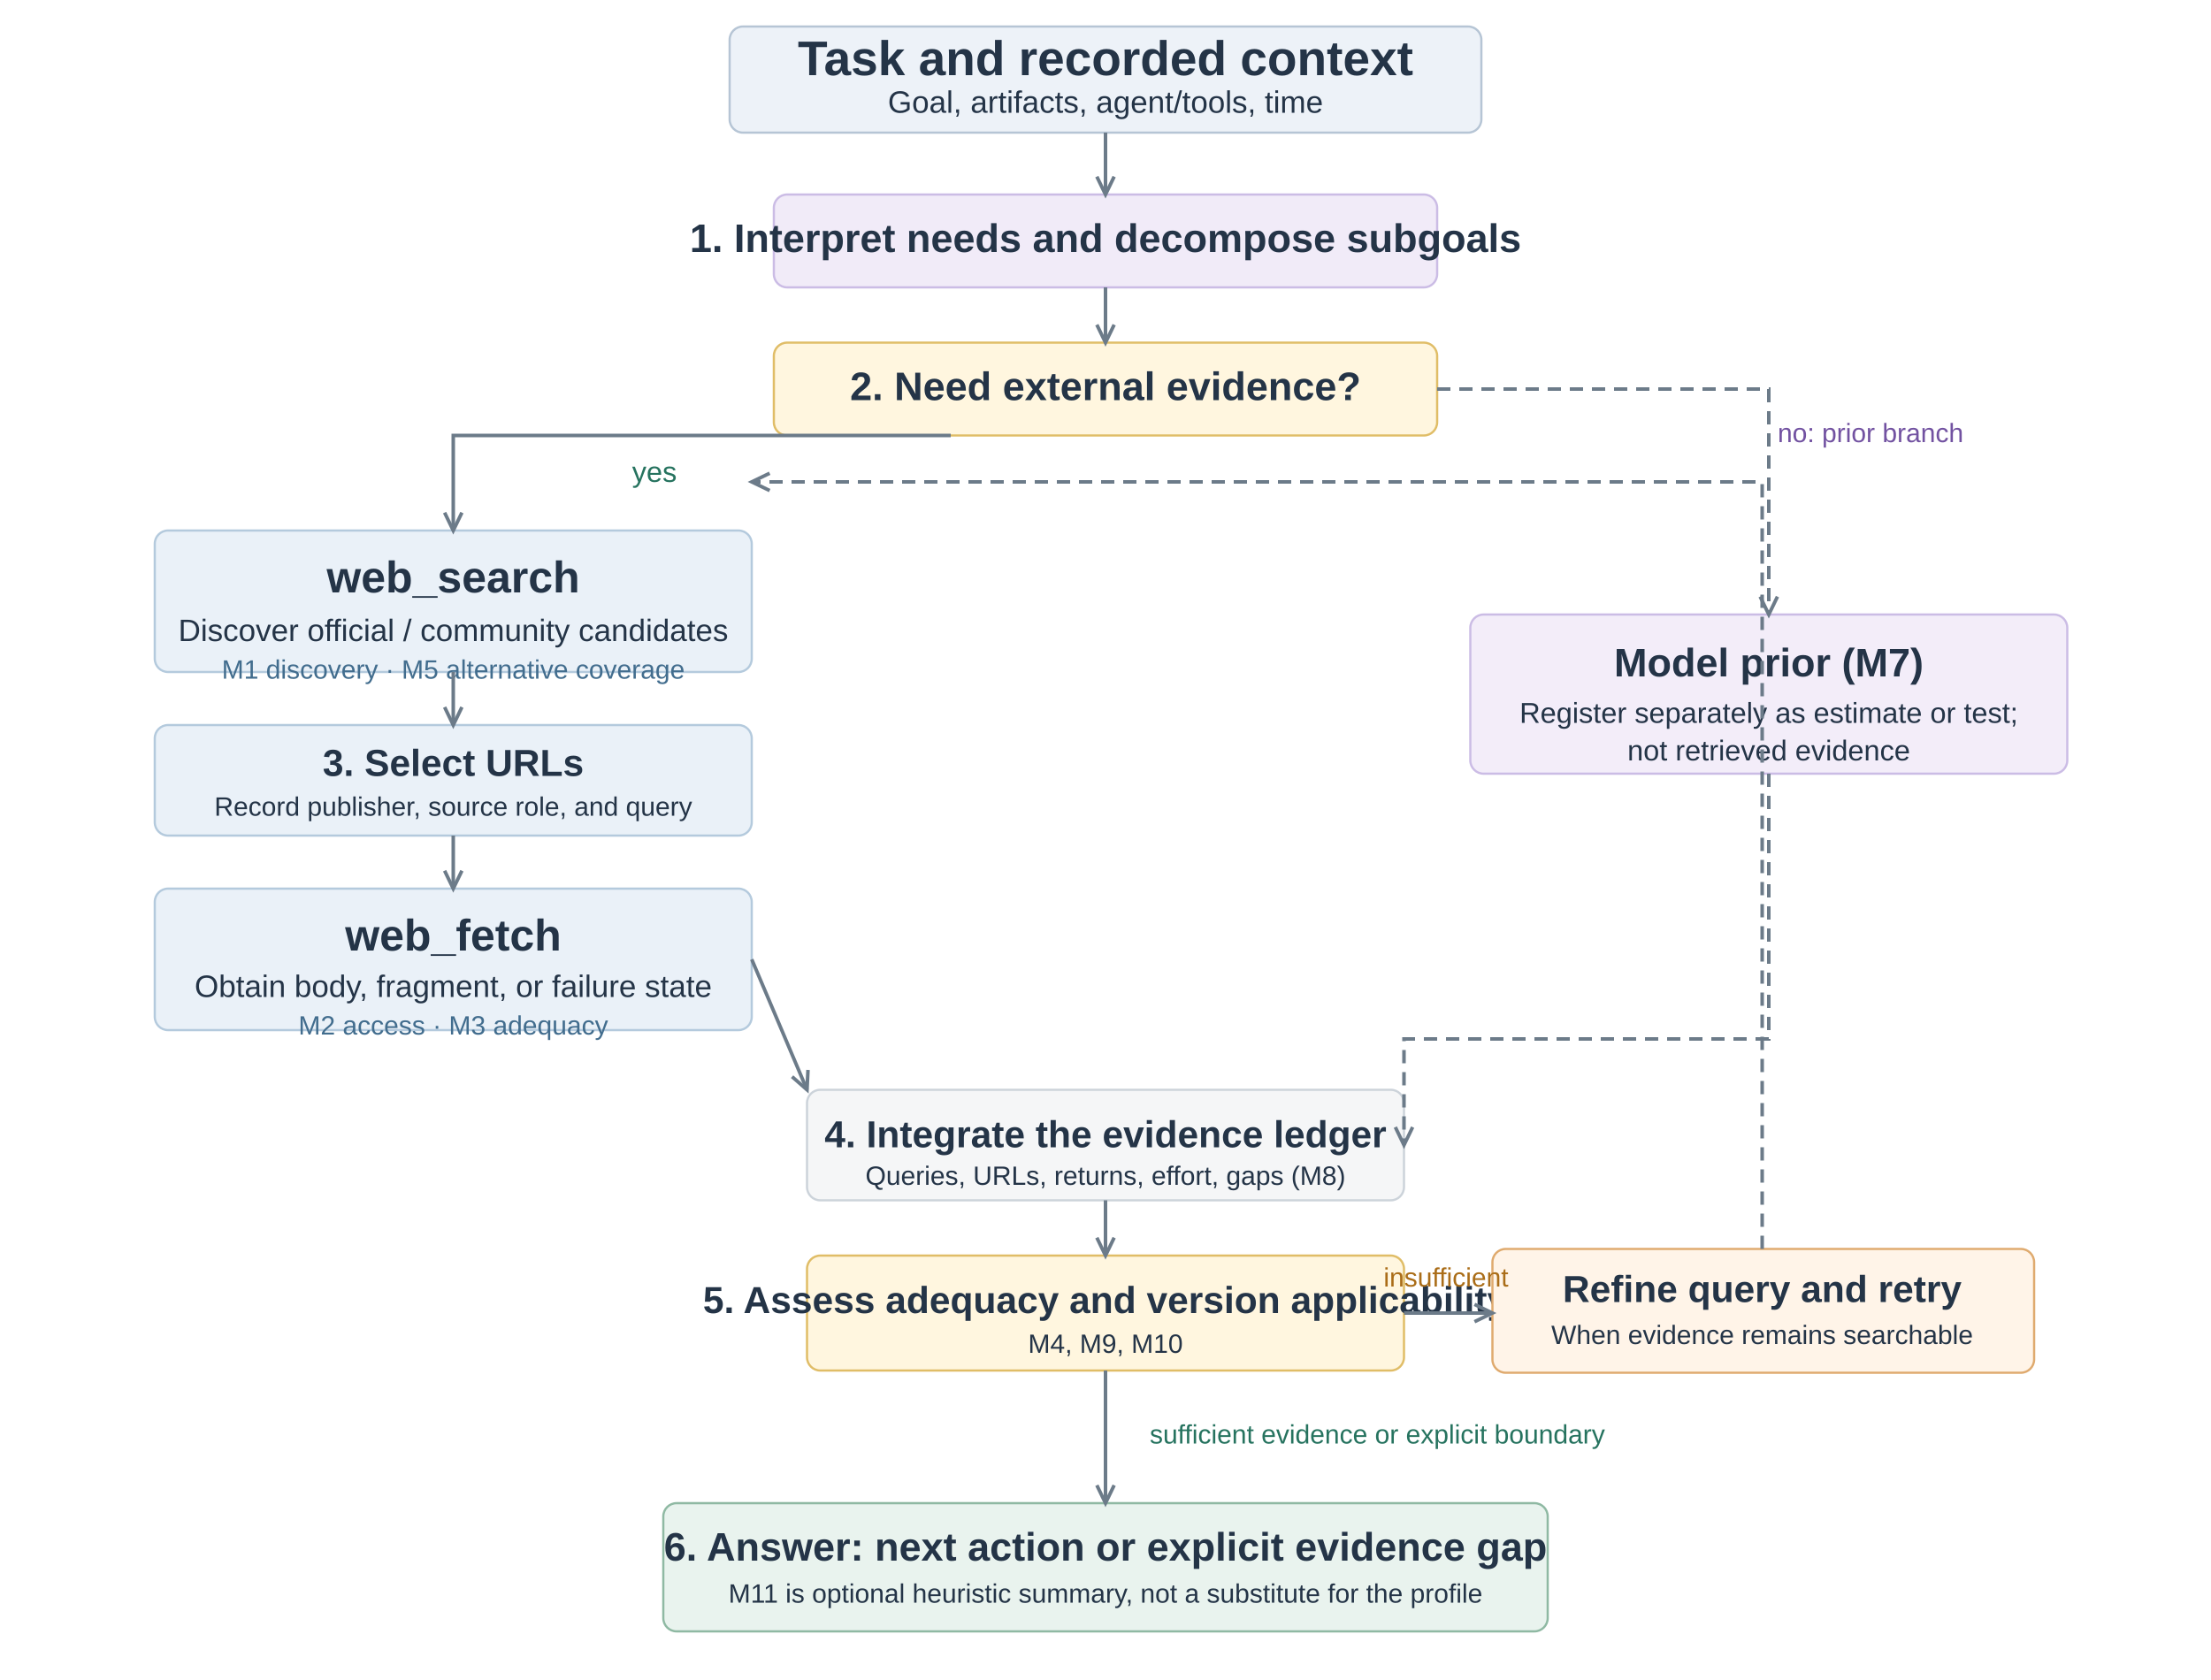
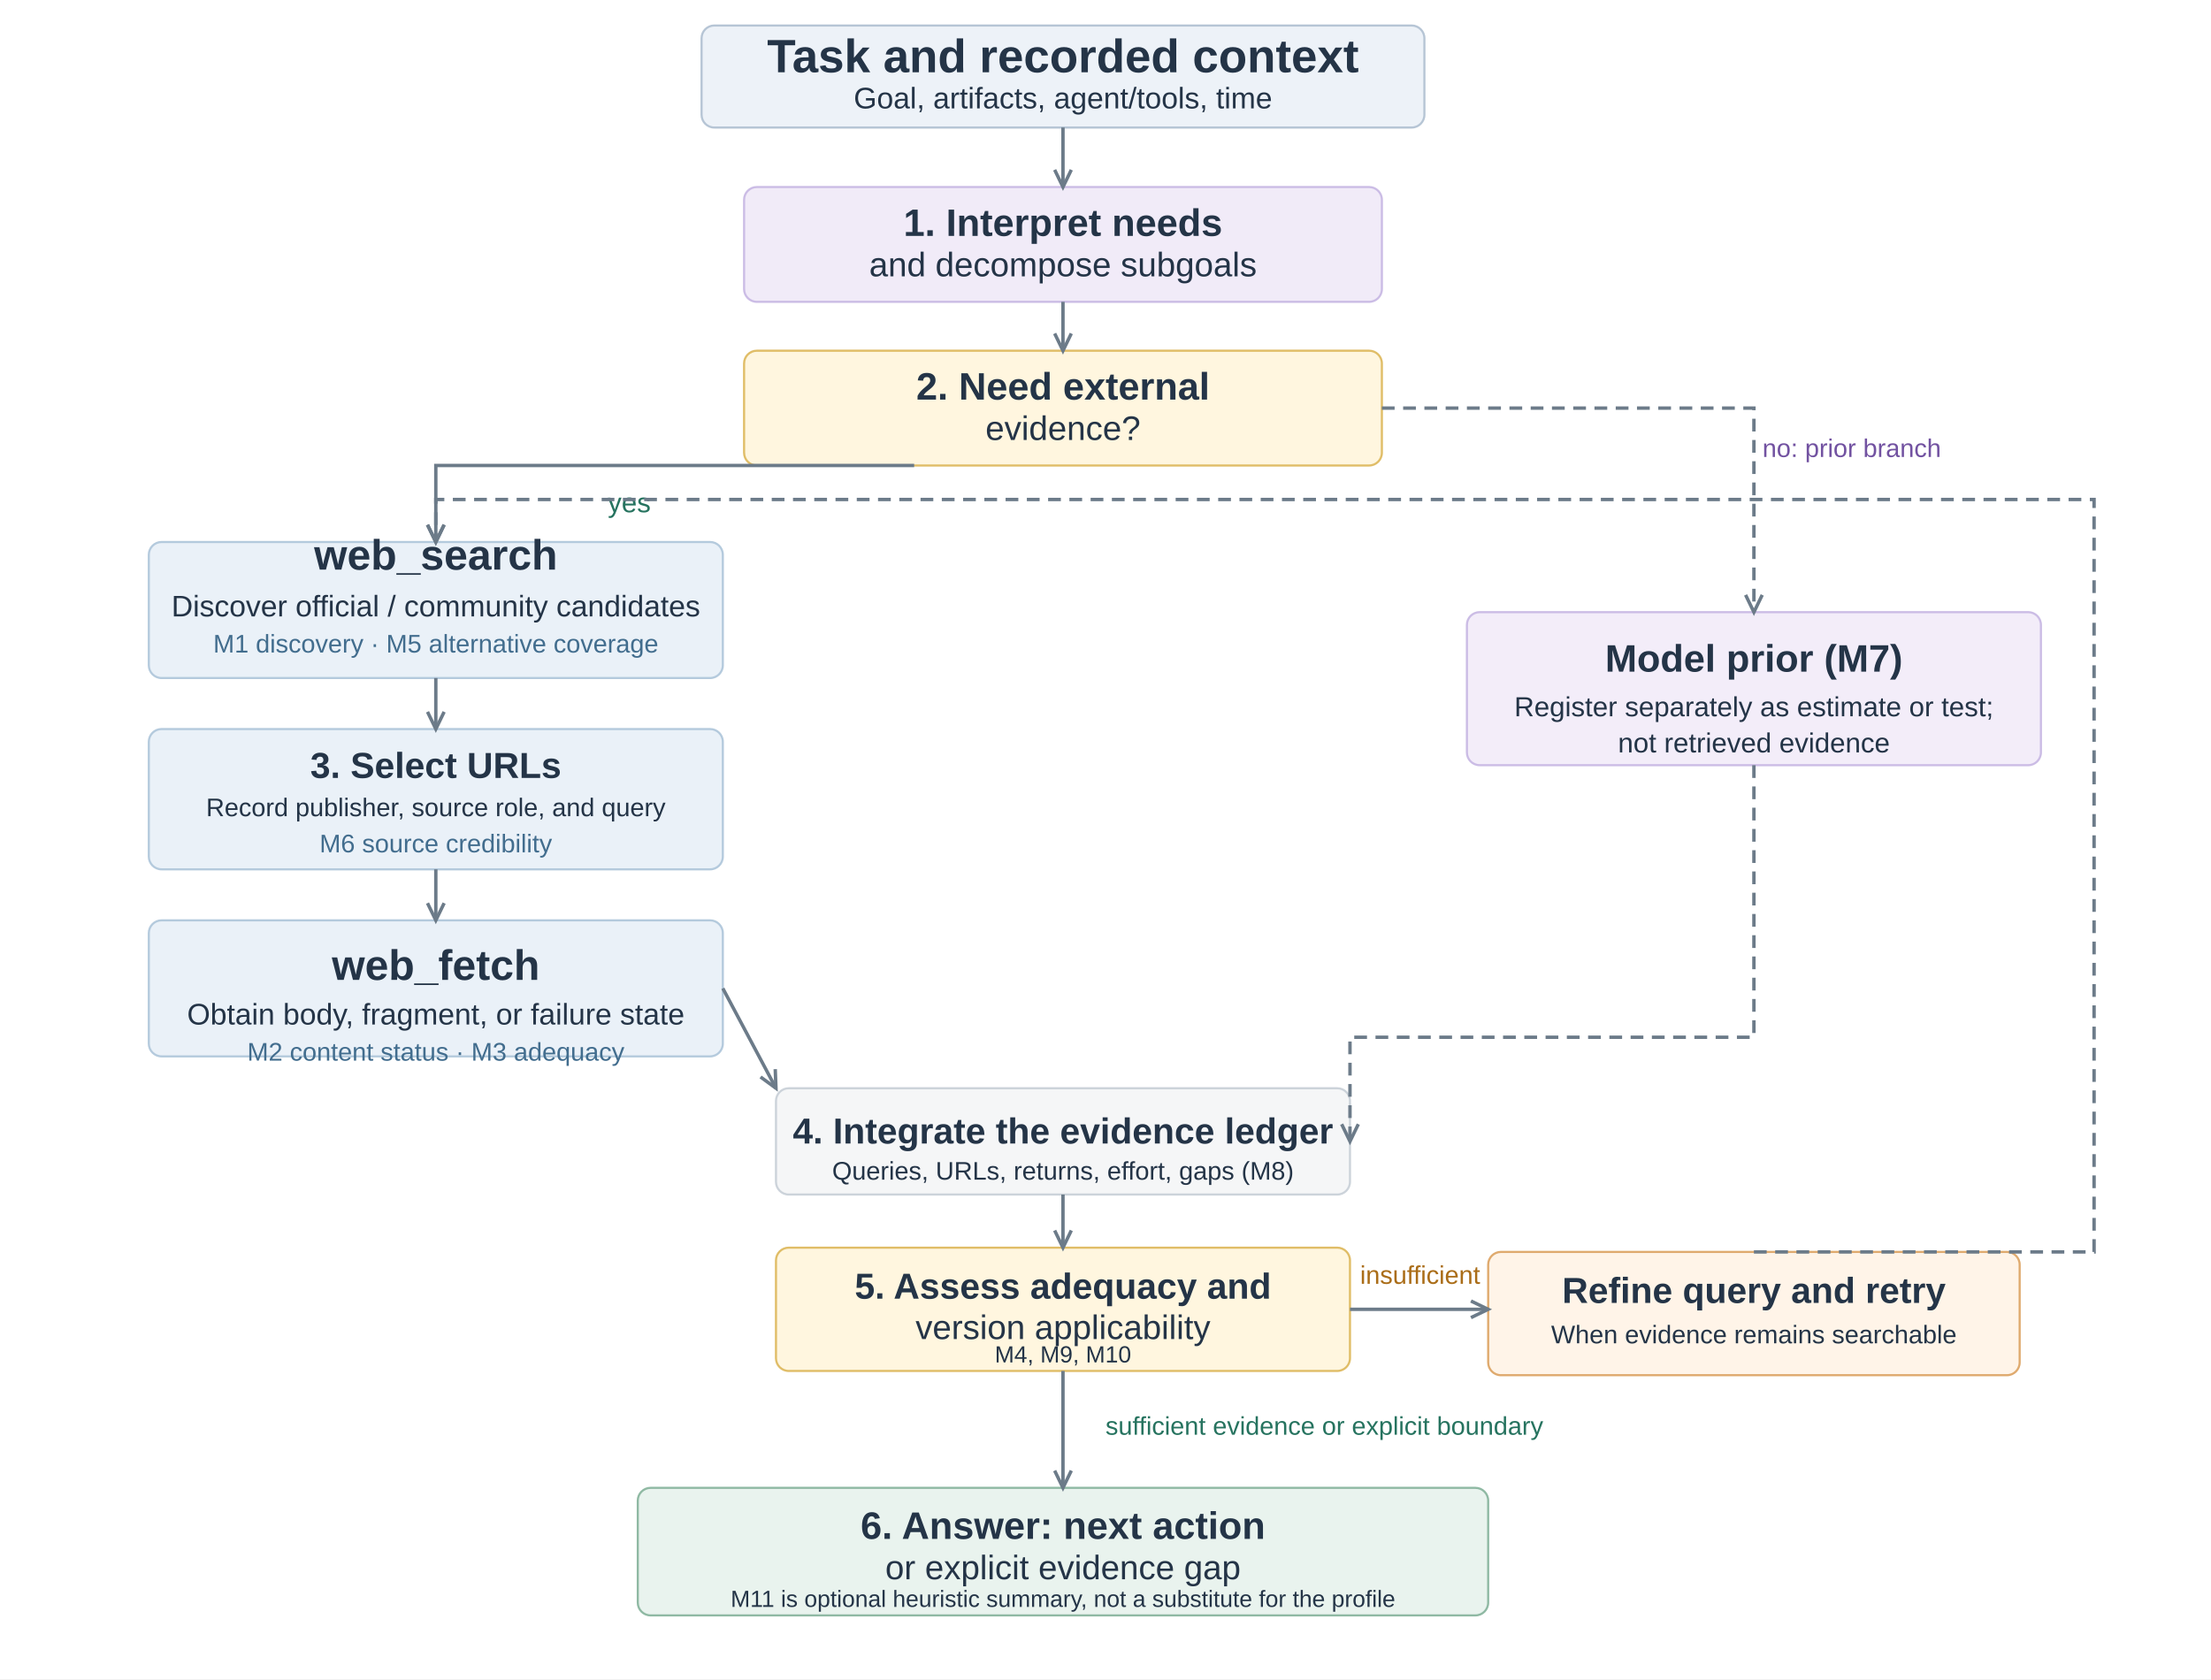
- <svg xmlns="http://www.w3.org/2000/svg" width="1000" height="760" viewBox="0 0 1000 760" role="img">
+ <svg xmlns="http://www.w3.org/2000/svg" width="1040" height="790" viewBox="0 0 1040 790" role="img">
  <rect width="100%" height="100%" fill="white" />
  <rect x="330" y="12" width="340" height="48" rx="6" fill="#edf2f8" stroke="#b6c5d5" />
  <text x="500" y="34" font-family="Arial, PingFang SC, Noto Sans CJK SC, sans-serif" font-size="22" font-weight="700" text-anchor="middle" fill="#243447">Task and recorded context</text>
  <text x="500" y="51" font-family="Arial, PingFang SC, Noto Sans CJK SC, sans-serif" font-size="14" font-weight="400" text-anchor="middle" fill="#243447">Goal, artifacts, agent/tools, time</text>
-   <rect x="350" y="88" width="300" height="42" rx="6" fill="#f1ebf8" stroke="#cbbce5" />
-   <text x="500" y="114" font-family="Arial, PingFang SC, Noto Sans CJK SC, sans-serif" font-size="18" font-weight="700" text-anchor="middle" fill="#243447">1. Interpret needs and decompose subgoals</text>
-   <rect x="350" y="155" width="300" height="42" rx="6" fill="#fff6df" stroke="#e0bd67" />
-   <text x="500" y="181" font-family="Arial, PingFang SC, Noto Sans CJK SC, sans-serif" font-size="18" font-weight="700" text-anchor="middle" fill="#243447">2. Need external evidence?</text>
-   <rect x="70" y="240" width="270" height="64" rx="6" fill="#eaf1f8" stroke="#b4cadd" />
+   <rect x="350" y="88" width="300" height="54" rx="6" fill="#f1ebf8" stroke="#cbbce5" />
+   <text x="500" y="111" font-family="Arial, PingFang SC, Noto Sans CJK SC, sans-serif" font-size="18" font-weight="700" text-anchor="middle" fill="#243447">1. Interpret needs</text>
+   <text x="500" y="130" font-family="Arial, PingFang SC, Noto Sans CJK SC, sans-serif" font-size="16" font-weight="400" text-anchor="middle" fill="#243447">and decompose subgoals</text>
+   <rect x="350" y="165" width="300" height="54" rx="6" fill="#fff6df" stroke="#e0bd67" />
+   <text x="500" y="188" font-family="Arial, PingFang SC, Noto Sans CJK SC, sans-serif" font-size="18" font-weight="700" text-anchor="middle" fill="#243447">2. Need external</text>
+   <text x="500" y="207" font-family="Arial, PingFang SC, Noto Sans CJK SC, sans-serif" font-size="16" font-weight="400" text-anchor="middle" fill="#243447">evidence?</text>
+   <rect x="70" y="255" width="270" height="64" rx="6" fill="#eaf1f8" stroke="#b4cadd" />
  <text x="205" y="268" font-family="Arial, PingFang SC, Noto Sans CJK SC, sans-serif" font-size="20" font-weight="700" text-anchor="middle" fill="#243447">web_search</text>
  <text x="205" y="290" font-family="Arial, PingFang SC, Noto Sans CJK SC, sans-serif" font-size="14" font-weight="400" text-anchor="middle" fill="#243447">Discover official / community candidates</text>
  <text x="205" y="307" font-family="Arial, PingFang SC, Noto Sans CJK SC, sans-serif" font-size="12" font-weight="400" text-anchor="middle" fill="#426d8e">M1 discovery · M5 alternative coverage</text>
-   <rect x="70" y="328" width="270" height="50" rx="6" fill="#eaf1f8" stroke="#b4cadd" />
-   <text x="205" y="351" font-family="Arial, PingFang SC, Noto Sans CJK SC, sans-serif" font-size="17" font-weight="700" text-anchor="middle" fill="#243447">3. Select URLs</text>
-   <text x="205" y="369" font-family="Arial, PingFang SC, Noto Sans CJK SC, sans-serif" font-size="12" font-weight="400" text-anchor="middle" fill="#243447">Record publisher, source role, and query</text>
-   <rect x="70" y="402" width="270" height="64" rx="6" fill="#eaf1f8" stroke="#b4cadd" />
-   <text x="205" y="430" font-family="Arial, PingFang SC, Noto Sans CJK SC, sans-serif" font-size="20" font-weight="700" text-anchor="middle" fill="#243447">web_fetch</text>
-   <text x="205" y="451" font-family="Arial, PingFang SC, Noto Sans CJK SC, sans-serif" font-size="14" font-weight="400" text-anchor="middle" fill="#243447">Obtain body, fragment, or failure state</text>
-   <text x="205" y="468" font-family="Arial, PingFang SC, Noto Sans CJK SC, sans-serif" font-size="12" font-weight="400" text-anchor="middle" fill="#426d8e">M2 access · M3 adequacy</text>
-   <rect x="665" y="278" width="270" height="72" rx="6" fill="#f3edf9" stroke="#cbbce5" />
-   <text x="800" y="306" font-family="Arial, PingFang SC, Noto Sans CJK SC, sans-serif" font-size="18" font-weight="700" text-anchor="middle" fill="#243447">Model prior (M7)</text>
-   <text x="800" y="327" font-family="Arial, PingFang SC, Noto Sans CJK SC, sans-serif" font-size="13" font-weight="400" text-anchor="middle" fill="#243447">Register separately as estimate or test;</text>
-   <text x="800" y="344" font-family="Arial, PingFang SC, Noto Sans CJK SC, sans-serif" font-size="13" font-weight="400" text-anchor="middle" fill="#243447">not retrieved evidence</text>
-   <rect x="365" y="493" width="270" height="50" rx="6" fill="#f5f6f7" stroke="#ccd3da" />
-   <text x="500" y="519" font-family="Arial, PingFang SC, Noto Sans CJK SC, sans-serif" font-size="17" font-weight="700" text-anchor="middle" fill="#243447">4. Integrate the evidence ledger</text>
-   <text x="500" y="536" font-family="Arial, PingFang SC, Noto Sans CJK SC, sans-serif" font-size="12" font-weight="400" text-anchor="middle" fill="#243447">Queries, URLs, returns, effort, gaps (M8)</text>
-   <rect x="365" y="568" width="270" height="52" rx="6" fill="#fff6df" stroke="#e0bd67" />
-   <text x="500" y="594" font-family="Arial, PingFang SC, Noto Sans CJK SC, sans-serif" font-size="17" font-weight="700" text-anchor="middle" fill="#243447">5. Assess adequacy and version applicability</text>
-   <text x="500" y="612" font-family="Arial, PingFang SC, Noto Sans CJK SC, sans-serif" font-size="12" font-weight="400" text-anchor="middle" fill="#243447">M4, M9, M10</text>
-   <rect x="675" y="565" width="245" height="56" rx="6" fill="#fff4e8" stroke="#dfaa6e" />
-   <text x="797" y="589" font-family="Arial, PingFang SC, Noto Sans CJK SC, sans-serif" font-size="17" font-weight="700" text-anchor="middle" fill="#243447">Refine query and retry</text>
-   <text x="797" y="608" font-family="Arial, PingFang SC, Noto Sans CJK SC, sans-serif" font-size="12" font-weight="400" text-anchor="middle" fill="#243447">When evidence remains searchable</text>
-   <rect x="300" y="680" width="400" height="58" rx="6" fill="#e9f3ee" stroke="#8fb9a3" />
-   <text x="500" y="706" font-family="Arial, PingFang SC, Noto Sans CJK SC, sans-serif" font-size="18" font-weight="700" text-anchor="middle" fill="#243447">6. Answer: next action or explicit evidence gap</text>
-   <text x="500" y="725" font-family="Arial, PingFang SC, Noto Sans CJK SC, sans-serif" font-size="12" font-weight="400" text-anchor="middle" fill="#243447">M11 is optional heuristic summary, not a substitute for the profile</text>
+   <rect x="70" y="343" width="270" height="66" rx="6" fill="#eaf1f8" stroke="#b4cadd" />
+   <text x="205" y="366" font-family="Arial, PingFang SC, Noto Sans CJK SC, sans-serif" font-size="17" font-weight="700" text-anchor="middle" fill="#243447">3. Select URLs</text>
+   <text x="205" y="384" font-family="Arial, PingFang SC, Noto Sans CJK SC, sans-serif" font-size="12" font-weight="400" text-anchor="middle" fill="#243447">Record publisher, source role, and query</text>
+   <text x="205" y="401" font-family="Arial, PingFang SC, Noto Sans CJK SC, sans-serif" font-size="12" font-weight="400" text-anchor="middle" fill="#426d8e">M6 source credibility</text>
+   <rect x="70" y="433" width="270" height="64" rx="6" fill="#eaf1f8" stroke="#b4cadd" />
+   <text x="205" y="461" font-family="Arial, PingFang SC, Noto Sans CJK SC, sans-serif" font-size="20" font-weight="700" text-anchor="middle" fill="#243447">web_fetch</text>
+   <text x="205" y="482" font-family="Arial, PingFang SC, Noto Sans CJK SC, sans-serif" font-size="14" font-weight="400" text-anchor="middle" fill="#243447">Obtain body, fragment, or failure state</text>
+   <text x="205" y="499" font-family="Arial, PingFang SC, Noto Sans CJK SC, sans-serif" font-size="12" font-weight="400" text-anchor="middle" fill="#426d8e">M2 content status · M3 adequacy</text>
+   <rect x="690" y="288" width="270" height="72" rx="6" fill="#f3edf9" stroke="#cbbce5" />
+   <text x="825" y="316" font-family="Arial, PingFang SC, Noto Sans CJK SC, sans-serif" font-size="18" font-weight="700" text-anchor="middle" fill="#243447">Model prior (M7)</text>
+   <text x="825" y="337" font-family="Arial, PingFang SC, Noto Sans CJK SC, sans-serif" font-size="13" font-weight="400" text-anchor="middle" fill="#243447">Register separately as estimate or test;</text>
+   <text x="825" y="354" font-family="Arial, PingFang SC, Noto Sans CJK SC, sans-serif" font-size="13" font-weight="400" text-anchor="middle" fill="#243447">not retrieved evidence</text>
+   <rect x="365" y="512" width="270" height="50" rx="6" fill="#f5f6f7" stroke="#ccd3da" />
+   <text x="500" y="538" font-family="Arial, PingFang SC, Noto Sans CJK SC, sans-serif" font-size="17" font-weight="700" text-anchor="middle" fill="#243447">4. Integrate the evidence ledger</text>
+   <text x="500" y="555" font-family="Arial, PingFang SC, Noto Sans CJK SC, sans-serif" font-size="12" font-weight="400" text-anchor="middle" fill="#243447">Queries, URLs, returns, effort, gaps (M8)</text>
+   <rect x="365" y="587" width="270" height="58" rx="6" fill="#fff6df" stroke="#e0bd67" />
+   <text x="500" y="611" font-family="Arial, PingFang SC, Noto Sans CJK SC, sans-serif" font-size="17" font-weight="700" text-anchor="middle" fill="#243447">5. Assess adequacy and</text>
+   <text x="500" y="630" font-family="Arial, PingFang SC, Noto Sans CJK SC, sans-serif" font-size="16" font-weight="400" text-anchor="middle" fill="#243447">version applicability</text>
+   <text x="500" y="641" font-family="Arial, PingFang SC, Noto Sans CJK SC, sans-serif" font-size="11" font-weight="400" text-anchor="middle" fill="#243447">M4, M9, M10</text>
+   <rect x="700" y="589" width="250" height="58" rx="6" fill="#fff4e8" stroke="#dfaa6e" />
+   <text x="825" y="613" font-family="Arial, PingFang SC, Noto Sans CJK SC, sans-serif" font-size="17" font-weight="700" text-anchor="middle" fill="#243447">Refine query and retry</text>
+   <text x="825" y="632" font-family="Arial, PingFang SC, Noto Sans CJK SC, sans-serif" font-size="12" font-weight="400" text-anchor="middle" fill="#243447">When evidence remains searchable</text>
+   <rect x="300" y="700" width="400" height="60" rx="6" fill="#e9f3ee" stroke="#8fb9a3" />
+   <text x="500" y="724" font-family="Arial, PingFang SC, Noto Sans CJK SC, sans-serif" font-size="18" font-weight="700" text-anchor="middle" fill="#243447">6. Answer: next action</text>
+   <text x="500" y="743" font-family="Arial, PingFang SC, Noto Sans CJK SC, sans-serif" font-size="16" font-weight="400" text-anchor="middle" fill="#243447">or explicit evidence gap</text>
+   <text x="500" y="756" font-family="Arial, PingFang SC, Noto Sans CJK SC, sans-serif" font-size="11" font-weight="400" text-anchor="middle" fill="#243447">M11 is optional heuristic summary, not a substitute for the profile</text>
  <polyline points="500,60 500,88" fill="none" stroke="#6c7b89" stroke-width="1.6" />
  <polyline points="496.085,79.896 500,88 503.915,79.896" fill="none" stroke="#6c7b89" stroke-width="1.6" />
-   <polyline points="500,130 500,155" fill="none" stroke="#6c7b89" stroke-width="1.6" />
-   <polyline points="496.085,146.896 500,155 503.915,146.896" fill="none" stroke="#6c7b89" stroke-width="1.6" />
-   <polyline points="430,197 205,197 205,240" fill="none" stroke="#6c7b89" stroke-width="1.6" />
-   <polyline points="201.085,231.896 205,240 208.915,231.896" fill="none" stroke="#6c7b89" stroke-width="1.6" />
-   <text x="296" y="218" font-family="Arial, PingFang SC, Noto Sans CJK SC, sans-serif" font-size="13" font-weight="400" text-anchor="middle" fill="#26735f">yes</text>
-   <polyline points="205,304 205,328" fill="none" stroke="#6c7b89" stroke-width="1.6" />
-   <polyline points="201.085,319.896 205,328 208.915,319.896" fill="none" stroke="#6c7b89" stroke-width="1.6" />
-   <polyline points="205,378 205,402" fill="none" stroke="#6c7b89" stroke-width="1.6" />
-   <polyline points="201.085,393.896 205,402 208.915,393.896" fill="none" stroke="#6c7b89" stroke-width="1.6" />
-   <polyline points="340,434 365,493" fill="none" stroke="#6c7b89" stroke-width="1.6" />
-   <polyline points="358.234,487.066 365,493 365.443,484.011" fill="none" stroke="#6c7b89" stroke-width="1.6" />
-   <polyline points="650,176 800,176 800,278" fill="none" stroke="#6c7b89" stroke-width="1.6" stroke-dasharray="6 4" />
-   <polyline points="796.085,269.896 800,278 803.915,269.896" fill="none" stroke="#6c7b89" stroke-width="1.6" />
-   <text x="804" y="200" font-family="Arial, PingFang SC, Noto Sans CJK SC, sans-serif" font-size="12" font-weight="400" text-anchor="start" fill="#7252a1">no: prior branch</text>
-   <polyline points="800,350 800,470 635,470 635,518" fill="none" stroke="#6c7b89" stroke-width="1.6" stroke-dasharray="6 4" />
-   <polyline points="631.085,509.896 635,518 638.915,509.896" fill="none" stroke="#6c7b89" stroke-width="1.6" />
-   <polyline points="500,543 500,568" fill="none" stroke="#6c7b89" stroke-width="1.6" />
-   <polyline points="496.085,559.896 500,568 503.915,559.896" fill="none" stroke="#6c7b89" stroke-width="1.6" />
-   <polyline points="500,620 500,680" fill="none" stroke="#6c7b89" stroke-width="1.6" />
-   <polyline points="496.085,671.896 500,680 503.915,671.896" fill="none" stroke="#6c7b89" stroke-width="1.6" />
-   <text x="520" y="653" font-family="Arial, PingFang SC, Noto Sans CJK SC, sans-serif" font-size="12" font-weight="400" text-anchor="start" fill="#26735f">sufficient evidence or explicit boundary</text>
-   <polyline points="635,594 675,594" fill="none" stroke="#6c7b89" stroke-width="1.6" />
-   <polyline points="666.896,597.915 675,594 666.896,590.085" fill="none" stroke="#6c7b89" stroke-width="1.6" />
-   <text x="654" y="582" font-family="Arial, PingFang SC, Noto Sans CJK SC, sans-serif" font-size="12" font-weight="400" text-anchor="middle" fill="#aa6d18">insufficient</text>
-   <polyline points="797,565 797,218 340,218" fill="none" stroke="#6c7b89" stroke-width="1.6" stroke-dasharray="6 4" />
-   <polyline points="348.104,214.085 340,218 348.104,221.915" fill="none" stroke="#6c7b89" stroke-width="1.6" />
+   <polyline points="500,142 500,165" fill="none" stroke="#6c7b89" stroke-width="1.6" />
+   <polyline points="496.085,156.896 500,165 503.915,156.896" fill="none" stroke="#6c7b89" stroke-width="1.6" />
+   <polyline points="430,219 205,219 205,255" fill="none" stroke="#6c7b89" stroke-width="1.6" />
+   <polyline points="201.085,246.896 205,255 208.915,246.896" fill="none" stroke="#6c7b89" stroke-width="1.6" />
+   <text x="296" y="241" font-family="Arial, PingFang SC, Noto Sans CJK SC, sans-serif" font-size="13" font-weight="400" text-anchor="middle" fill="#26735f">yes</text>
+   <polyline points="205,319 205,343" fill="none" stroke="#6c7b89" stroke-width="1.6" />
+   <polyline points="201.085,334.896 205,343 208.915,334.896" fill="none" stroke="#6c7b89" stroke-width="1.6" />
+   <polyline points="205,409 205,433" fill="none" stroke="#6c7b89" stroke-width="1.6" />
+   <polyline points="201.085,424.896 205,433 208.915,424.896" fill="none" stroke="#6c7b89" stroke-width="1.6" />
+   <polyline points="340,465 365,512" fill="none" stroke="#6c7b89" stroke-width="1.6" />
+   <polyline points="357.738,506.684 365,512 364.65,503.007" fill="none" stroke="#6c7b89" stroke-width="1.6" />
+   <polyline points="650,192 825,192 825,288" fill="none" stroke="#6c7b89" stroke-width="1.6" stroke-dasharray="6 4" />
+   <polyline points="821.085,279.896 825,288 828.915,279.896" fill="none" stroke="#6c7b89" stroke-width="1.6" />
+   <text x="829" y="215" font-family="Arial, PingFang SC, Noto Sans CJK SC, sans-serif" font-size="12" font-weight="400" text-anchor="start" fill="#7252a1">no: prior branch</text>
+   <polyline points="825,360 825,488 635,488 635,537" fill="none" stroke="#6c7b89" stroke-width="1.6" stroke-dasharray="6 4" />
+   <polyline points="631.085,528.896 635,537 638.915,528.896" fill="none" stroke="#6c7b89" stroke-width="1.6" />
+   <polyline points="500,562 500,587" fill="none" stroke="#6c7b89" stroke-width="1.6" />
+   <polyline points="496.085,578.896 500,587 503.915,578.896" fill="none" stroke="#6c7b89" stroke-width="1.6" />
+   <polyline points="500,645 500,700" fill="none" stroke="#6c7b89" stroke-width="1.6" />
+   <polyline points="496.085,691.896 500,700 503.915,691.896" fill="none" stroke="#6c7b89" stroke-width="1.6" />
+   <text x="520" y="675" font-family="Arial, PingFang SC, Noto Sans CJK SC, sans-serif" font-size="12" font-weight="400" text-anchor="start" fill="#26735f">sufficient evidence or explicit boundary</text>
+   <polyline points="635,616 700,616" fill="none" stroke="#6c7b89" stroke-width="1.6" />
+   <polyline points="691.896,619.915 700,616 691.896,612.085" fill="none" stroke="#6c7b89" stroke-width="1.6" />
+   <text x="668" y="604" font-family="Arial, PingFang SC, Noto Sans CJK SC, sans-serif" font-size="12" font-weight="400" text-anchor="middle" fill="#aa6d18">insufficient</text>
+   <polyline points="825,589 985,589 985,235 205,235 205,255" fill="none" stroke="#6c7b89" stroke-width="1.6" stroke-dasharray="6 4" />
+   <polyline points="201.085,246.896 205,255 208.915,246.896" fill="none" stroke="#6c7b89" stroke-width="1.6" />
</svg>
